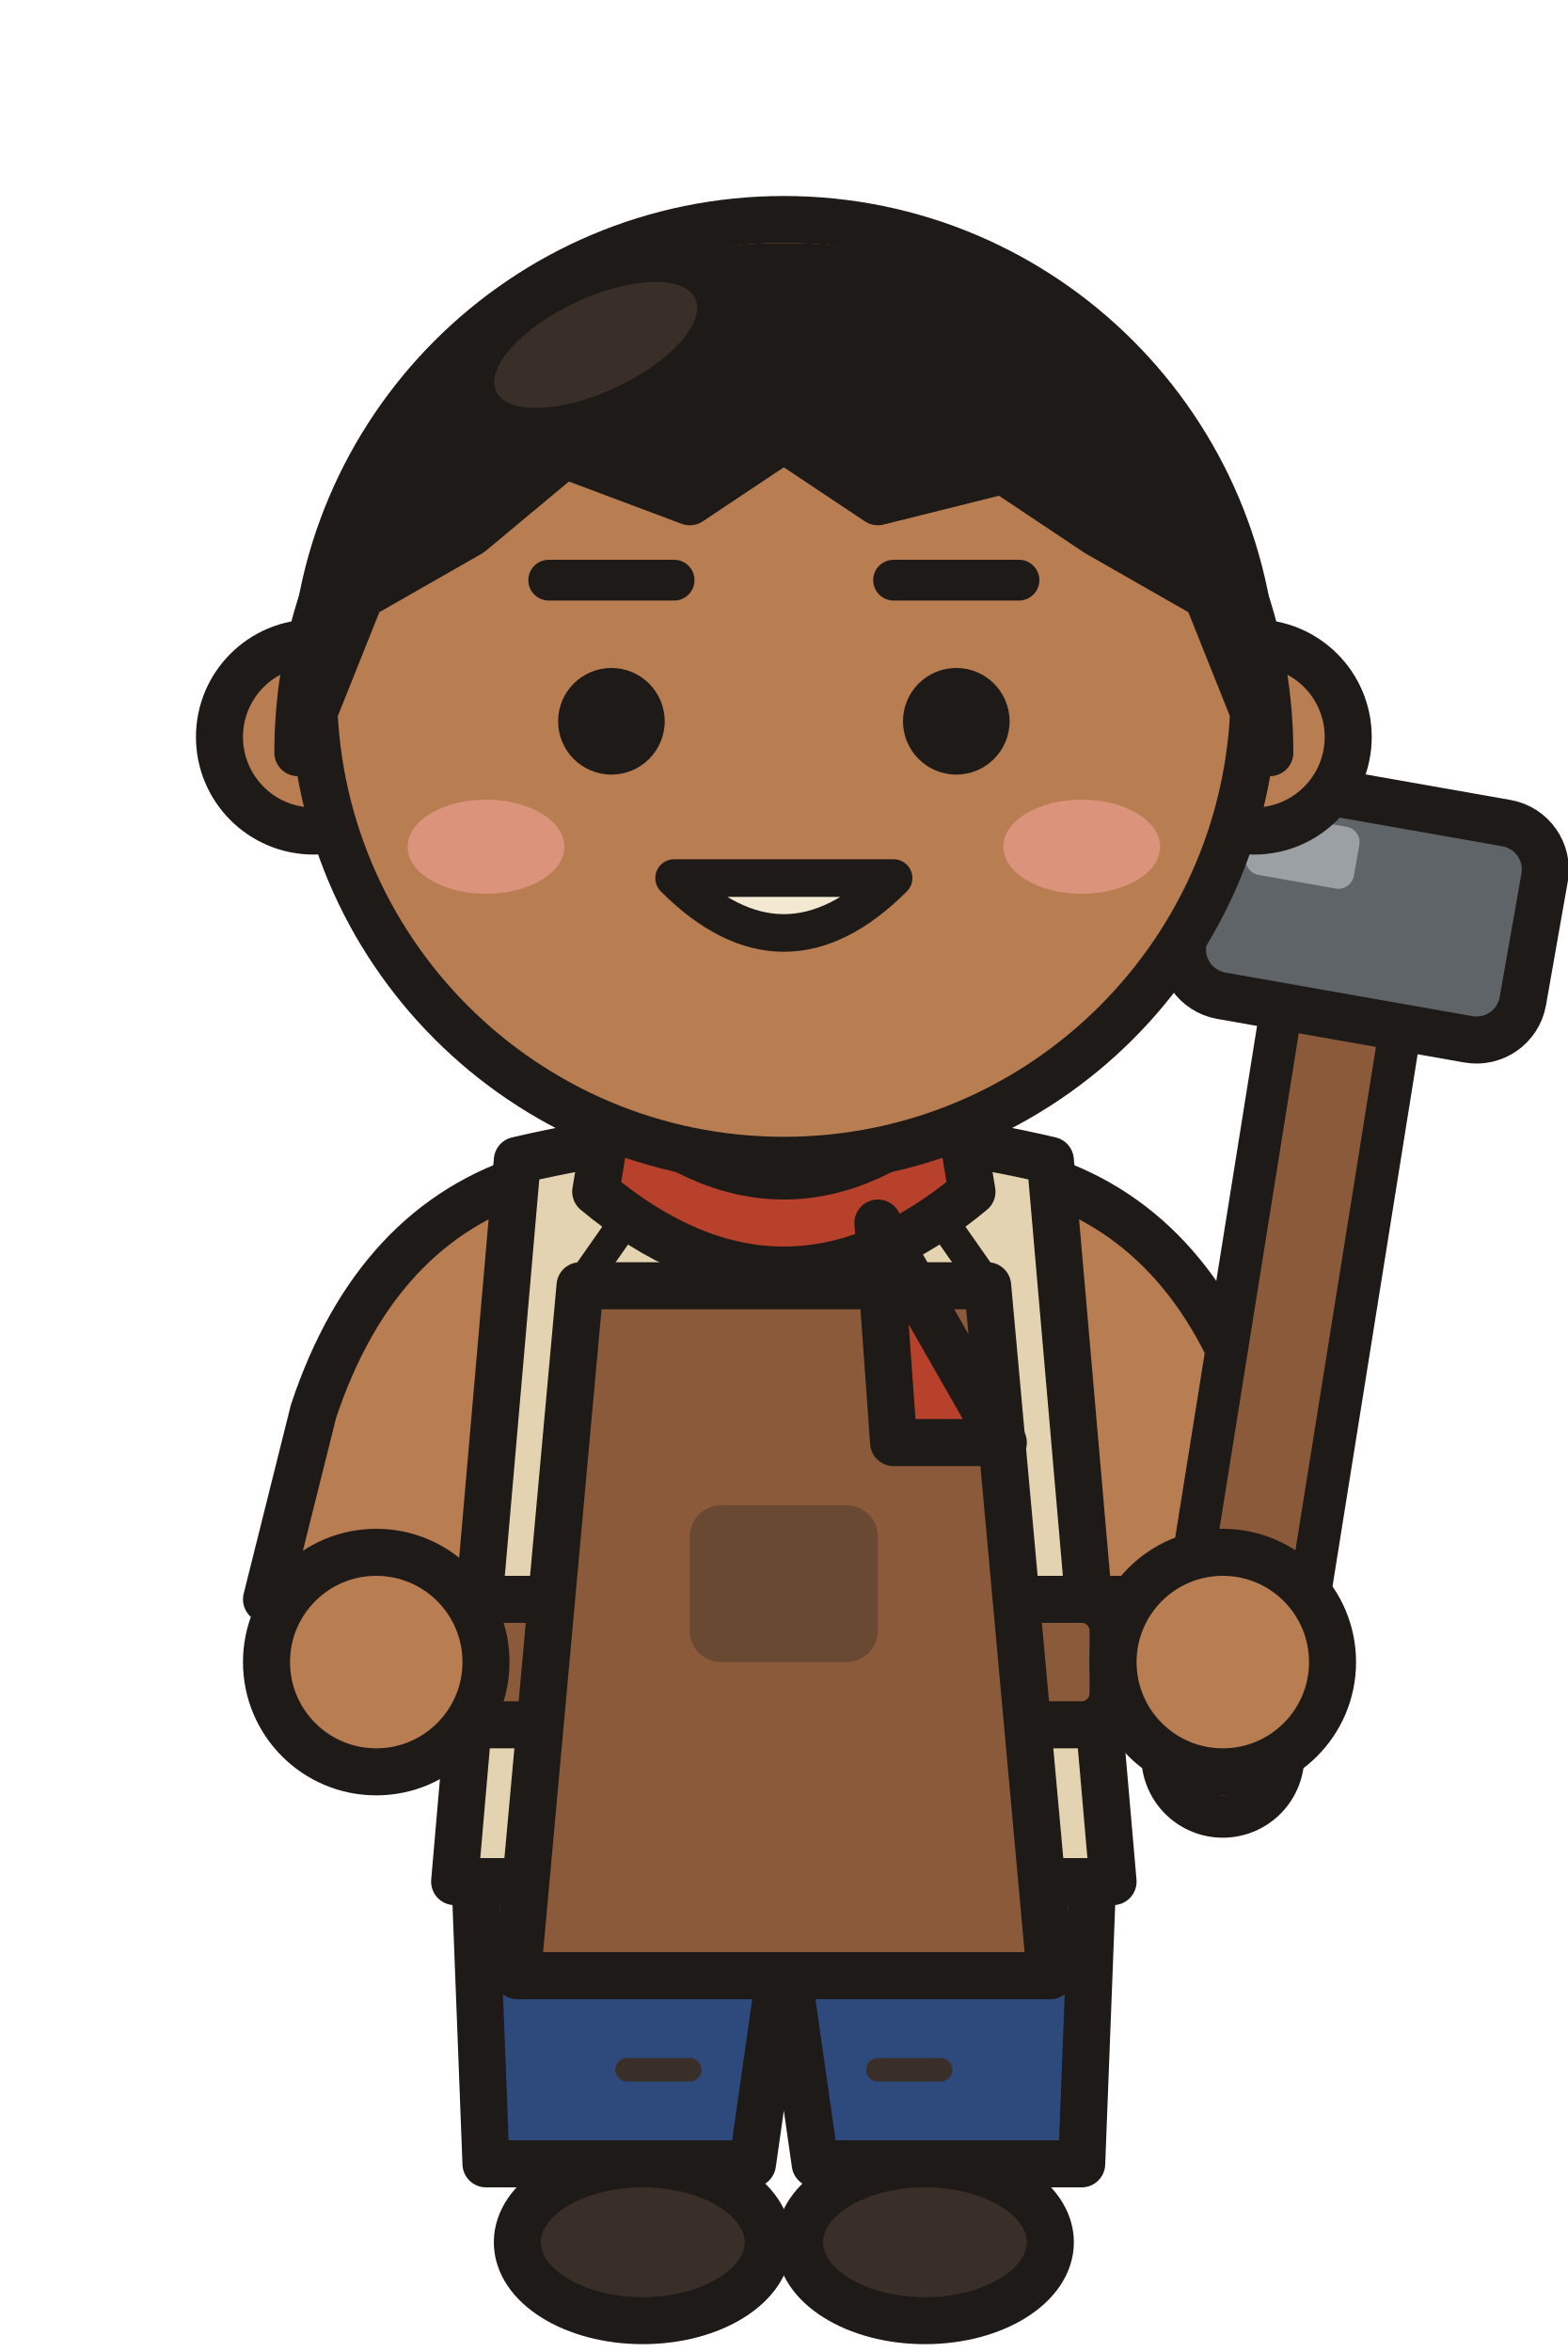
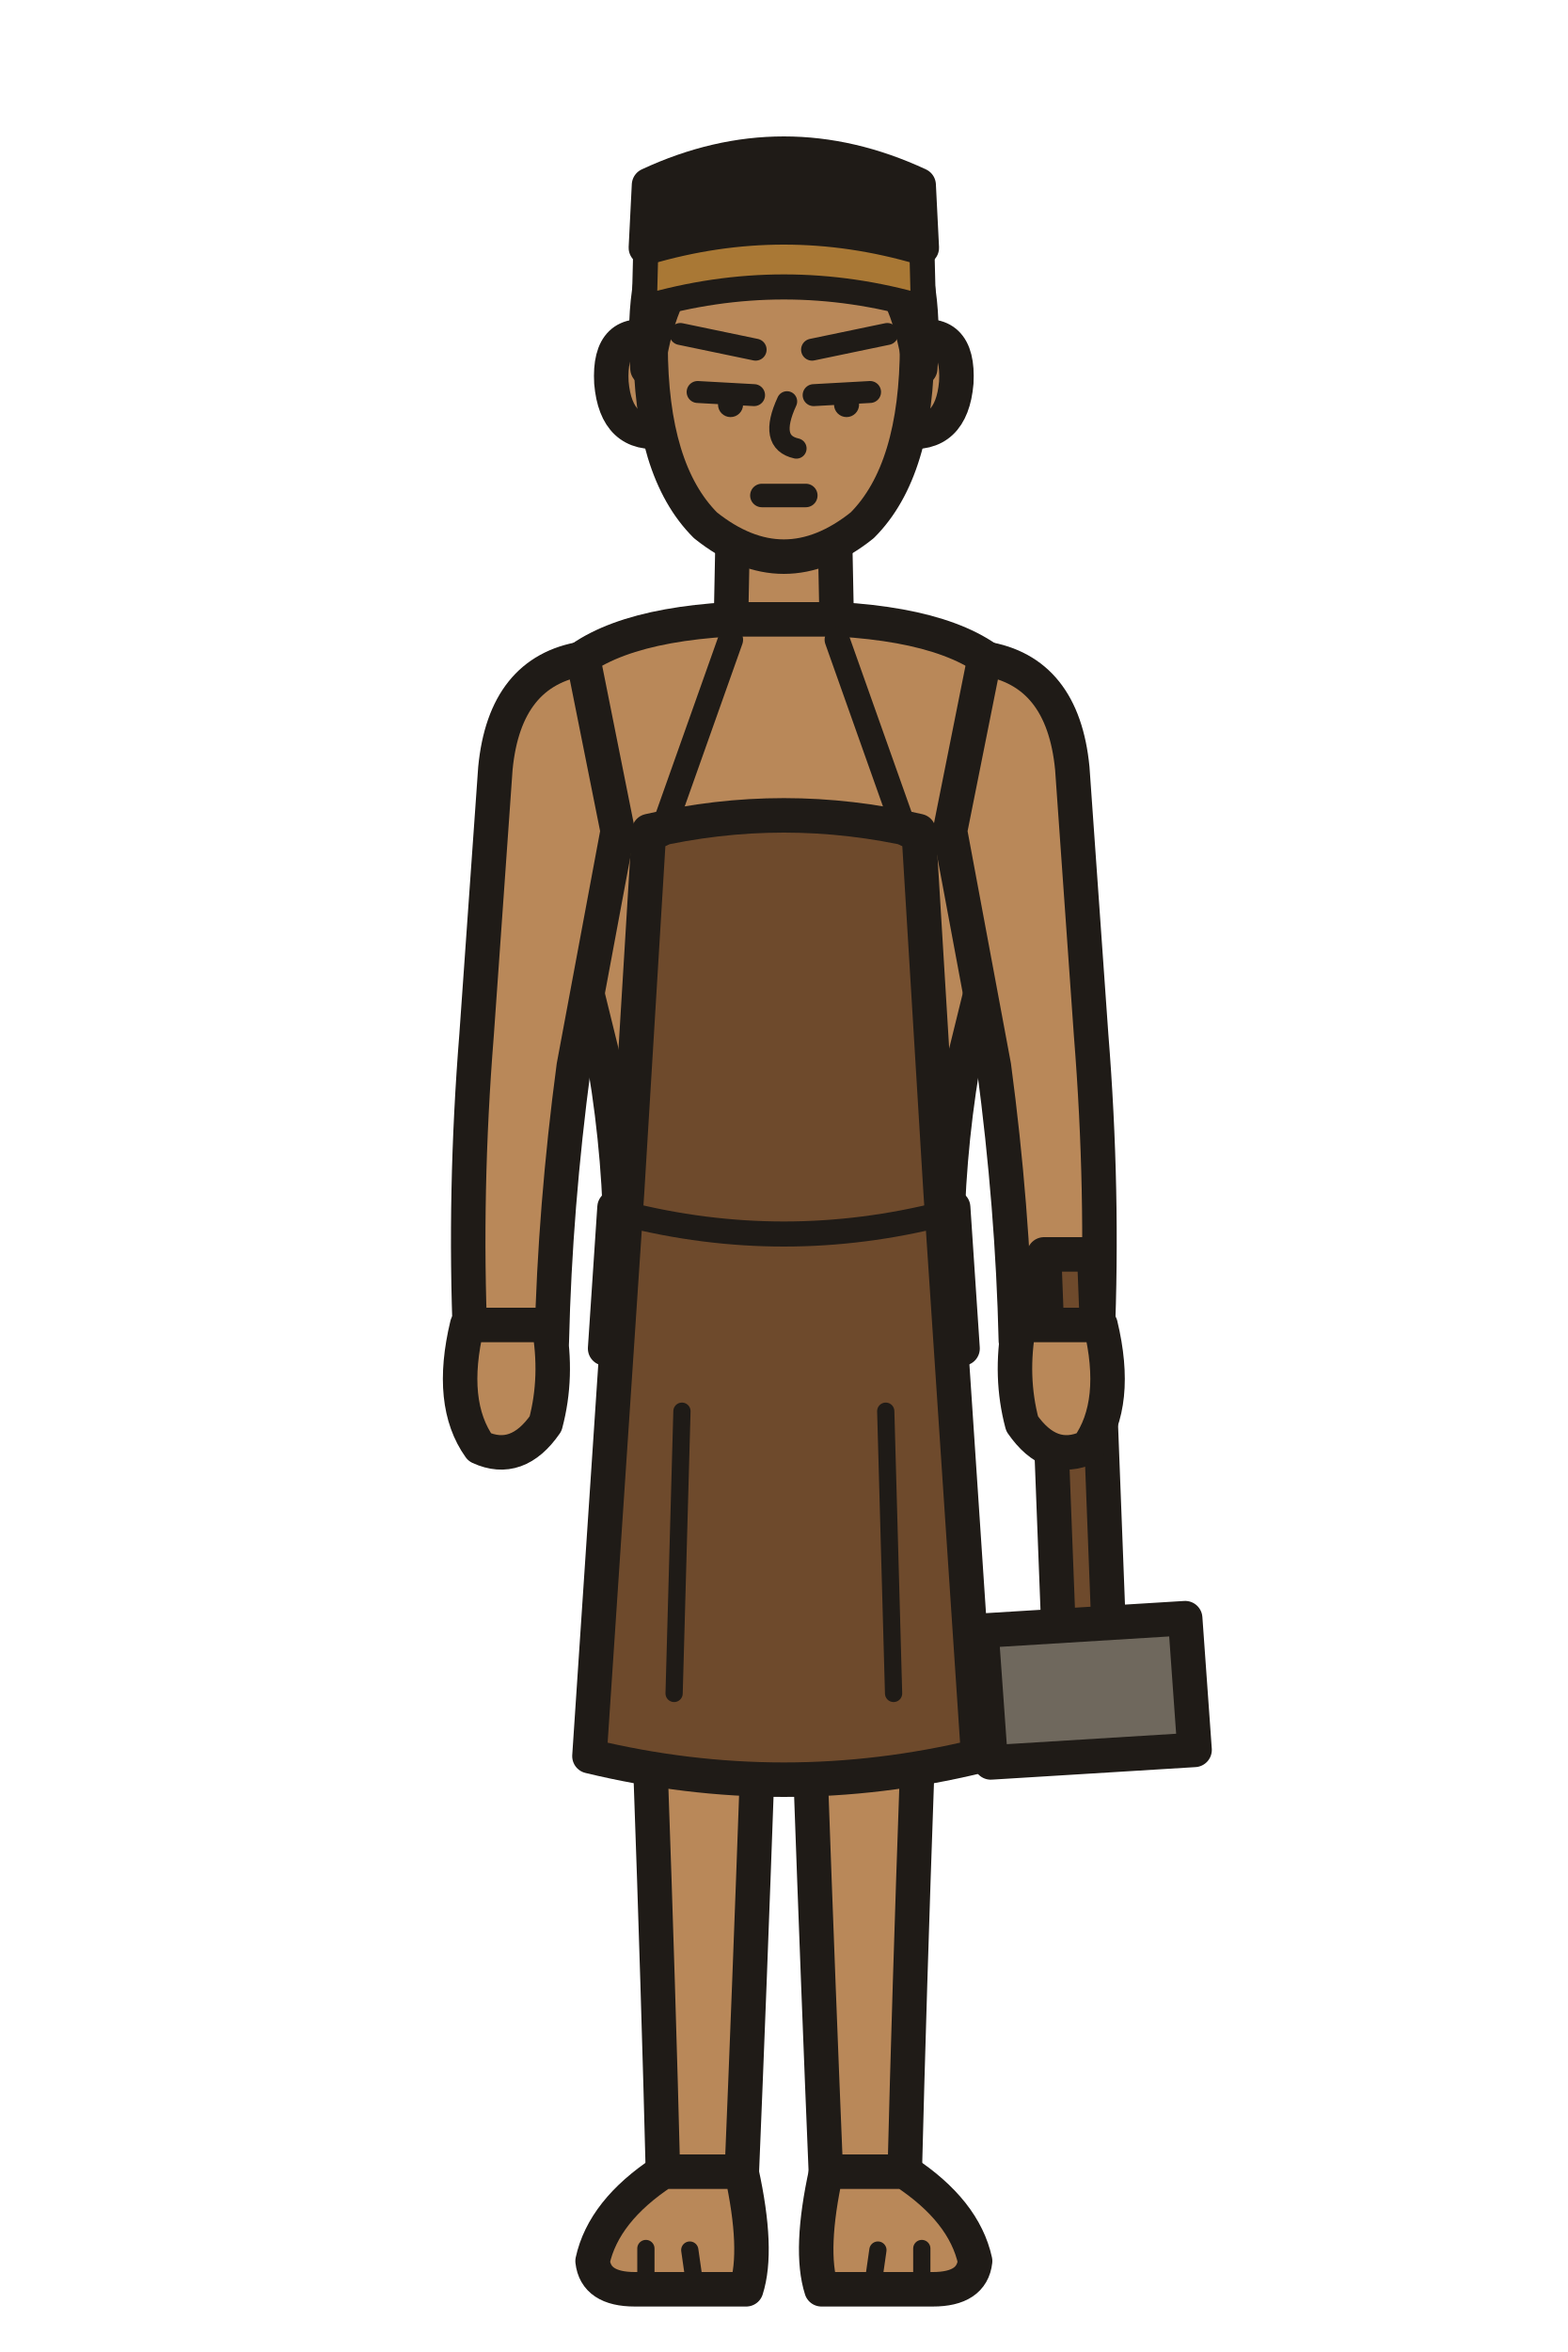
<svg xmlns="http://www.w3.org/2000/svg" viewBox="0 0 100 150">
-   <g stroke="#1d1a17" stroke-width="3" stroke-linejoin="round" stroke-linecap="round">
-     <rect x="36" y="112" width="10" height="28" fill="#b97d52" />
-     <rect x="54" y="112" width="10" height="28" fill="#b97d52" />
-     <ellipse cx="41" cy="143" rx="8" ry="5" fill="#3a2f28" />
-     <ellipse cx="59" cy="143" rx="8" ry="5" fill="#3a2f28" />
-     <path d="M30,112 L70,112 L69,138 L52,138 L50,124 L48,138 L31,138Z" fill="#2e4a7d" />
-     <path d="M40,132 L44,132 M56,132 L60,132" fill="none" stroke="#3a2f28" stroke-width="1.5" />
-     <path d="M34,75 Q24,78 20,90 L17,102 L31,102 L35,88Z" fill="#b97d52" />
-     <path d="M66,75 Q76,78 80,90 L83,102 L69,102 L65,88Z" fill="#b97d52" />
-     <path d="M33,74 Q50,70 67,74 L71,120 L29,120Z" fill="#e3d3b0" />
-     <path d="M40,73 L46,72 L62,100 L57,104Z" fill="#e3d3b0" />
-     <rect x="29" y="102" width="42" height="8" rx="2" fill="#8a5a3b" />
-     <path d="M55,110 L60,124 L52,123Z" fill="#8a5a3b" />
-     <path d="M37,82 L63,82 L67,126 L33,126Z" fill="#8a5a3b" />
-     <path d="M37,82 L44,72 M63,82 L56,72" fill="none" stroke-width="2" />
-     <rect x="44" y="96" width="12" height="10" rx="2" fill="#3a2f28" stroke="none" opacity="0.4" />
-     <path d="M39,70 Q50,80 61,70 L62,76 Q50,86 38,76Z" fill="#b8412c" />
-     <path d="M56,78 L64,92 L57,92Z" fill="#b8412c" />
-     <path d="M78,112 L86,62" fill="none" stroke-width="10.4" />
-     <path d="M78,112 L86,62" fill="none" stroke="#8a5a3b" stroke-width="5" />
-     <g transform="translate(87,58) rotate(10)">
-       <rect x="-11" y="-7" width="22" height="14" rx="3" fill="#5f6468" />
-       <rect x="-8" y="-5" width="7" height="4" rx="1" fill="#9aa0a3" stroke="none" />
-     </g>
-     <circle cx="24" cy="106" r="7" fill="#b97d52" />
-     <circle cx="78" cy="106" r="7" fill="#b97d52" />
-     <g transform="translate(50,44)">
-       <circle cx="-30" cy="3" r="6" fill="#b97d52" />
-       <circle cx="30" cy="3" r="6" fill="#b97d52" />
-       <circle cx="0" cy="0" r="30" fill="#b97d52" />
-       <ellipse cx="-19" cy="10" rx="5" ry="3" fill="#e39a86" stroke="none" opacity="0.8" />
-       <ellipse cx="19" cy="10" rx="5" ry="3" fill="#e39a86" stroke="none" opacity="0.8" />
-       <circle cx="-11" cy="2" r="3.4" fill="#1d1a17" stroke="none" />
-       <circle cx="11" cy="2" r="3.4" fill="#1d1a17" stroke="none" />
-       <path d="M-15,-7 L-7,-7 M7,-7 L15,-7" fill="none" stroke-width="2.6" />
-       <path d="M-7,12 Q0,19 7,12Z" fill="#f3e9d2" stroke-width="2.4" />
-       <path d="M-31,4 A31,31 0 0 1 31,4 L27,-6 L20,-10 L14,-14 L6,-12 L0,-16 L-6,-12 L-14,-15 L-20,-10 L-27,-6Z" fill="#1d1a17" />
-       <ellipse cx="-12" cy="-22" rx="7" ry="3" fill="#3a2f28" stroke="none" transform="rotate(-25 -12 -22)" />
-     </g>
+   <g stroke="#1f1b17" stroke-width="2.2" stroke-linecap="round" stroke-linejoin="round">
+     <path d="M40.5,80 Q40,98 41.5,113 Q42,127 42.3,139 L47.3,139 Q47.8,127 48.3,113 Q49.5,97 49.8,82Z" fill="#b98859" />
+     <path d="M59.5,80 Q60,98 58.5,113 Q58,127 57.7,139 L52.7,139 Q52.2,127 51.7,113 Q50.5,97 50.2,82Z" fill="#b98859" />
+     <path d="M42.3,138.5 Q38.5,141 37.8,144.2 Q38,146 40.5,146 L47.6,146 Q48.4,143.5 47.3,138.5Z" fill="#b98859" />
+     <path d="M57.7,138.5 Q61.5,141 62.2,144.2 Q62,146 59.5,146 L52.4,146 Q51.6,143.5 52.7,138.5Z" fill="#b98859" />
+     <path d="M44,143.5 L44.3,145.6 M41.2,143.4 L41.2,145.6" fill="none" stroke-width="1.1" />
+     <path d="M56,143.5 L55.7,145.6 M58.8,143.4 L58.8,145.6" fill="none" stroke-width="1.1" />
+     <path d="M46.8,31 L46.6,41 Q50,42.5 53.4,41 L53.2,31Z" fill="#b98859" />
+     <path d="M46.5,39.5 Q38,40 35.4,43.6 Q33.8,48 35.4,55 L38.6,68 Q39.6,74 39.6,80 L60.4,80 Q60.4,74 61.4,68 L64.6,55 Q66.2,48 64.6,43.6 Q62,40 53.5,39.5Z" fill="#b98859" />
+     <path d="M42,53.5 Q46,55.6 49,54 M58,53.5 Q54,55.6 51,54" fill="none" stroke-width="1.3" />
+     <path d="M39.2,77 Q50,79.5 60.8,77 L61.4,86 Q50,89 38.6,86Z" fill="#2f4668" />
+     <path d="M41.4,53 Q50,51 58.6,53 L60,76 L62.4,112 Q50,115 37.6,112 L40,76Z" fill="#6e4a2c" />
+     <path d="M42.2,53.2 L46.6,40.8 M57.8,53.2 L53.4,40.8" fill="none" stroke-width="1.6" />
+     <path d="M39.8,77.4 Q50,80 60.2,77.4" fill="none" stroke-width="1.6" />
+     <path d="M43.5,90 L43,108 M56.5,90 L57,108" fill="none" stroke-width="1.1" />
+     <path d="M37.2,42 Q32.2,42.8 31.6,49 L30.4,66 Q29.6,76 30,85.5 L35.2,85.5 Q35.4,77 36.6,68 L39.4,53Z" fill="#b98859" />
+     <path d="M62.8,42 Q67.8,42.8 68.4,49 L69.6,66 Q70.4,76 70,85.5 L64.8,85.5 Q64.6,77 63.4,68 L60.6,53Z" fill="#b98859" />
+     <path d="M29.8,84.5 Q28.6,89.5 30.6,92.3 Q33,93.4 34.8,90.8 Q35.6,87.8 35,84.5Z" fill="#b98859" />
+     <path d="M66.6,80 L69.8,80 L70.8,106 L67.6,106Z" fill="#6e4a2c" />
+     <path d="M62.6,104 L75.6,103.2 L76.2,111.6 L63.2,112.4Z" fill="#6f685d" />
+     <path d="M70.2,84.5 Q71.4,89.5 69.4,92.3 Q67,93.4 65.2,90.8 Q64.4,87.8 65,84.5Z" fill="#b98859" />
+     <path d="M41.9,21.6 Q38.8,20.8 39,24.4 Q39.3,27.9 42.3,27.5" fill="#b98859" />
+     <path d="M58.1,21.6 Q61.2,20.8 61,24.4 Q60.7,27.9 57.7,27.5" fill="#b98859" />
+     <path d="M41.5,22 Q41.5,12 50,12 Q58.5,12 58.5,22 Q58.5,30 55,33.5 Q52.5,35.5 50,35.5 Q47.5,35.5 45,33.5 Q41.5,30 41.5,22Z" fill="#b98859" />
+     <path d="M43.4,21.3 L48.2,22.3" fill="none" stroke-width="1.4" />
+     <path d="M56.6,21.3 L51.8,22.3" fill="none" stroke-width="1.4" />
+     <path d="M44.5,25 L48.1,25.2" fill="none" stroke-width="1.4" />
+     <path d="M55.5,25 L51.9,25.2" fill="none" stroke-width="1.4" />
+     <circle cx="46.6" cy="25.8" r="0.8" fill="#1f1b17" stroke="none" />
+     <circle cx="54" cy="25.8" r="0.8" fill="#1f1b17" stroke="none" />
+     <path d="M48.6,31.6 L51.4,31.6" fill="none" stroke-width="1.5" />
+     <path d="M50.2,25.6 Q49,28.2 50.8,28.6" fill="none" stroke-width="1.3" />
+     <path d="M41.3,23.5 Q40.4,11 50,10.6 Q59.6,11 58.7,23.5 Q57.8,17.8 55.4,16.6 Q50,18.4 44.6,16.6 Q42.2,17.8 41.3,23.5Z" fill="#1f1b17" />
+     <path d="M41.2,15.6 Q50,13 58.8,15.6 L58.9,19.6 Q50,17 41.1,19.6Z" fill="#a97835" stroke-width="1.6" />
+     <path d="M41.4,11.8 Q50,7.8 58.6,11.8 L58.8,15.8 Q50,13.2 41.2,15.8Z" fill="#1f1b17" />
  </g>
</svg>
